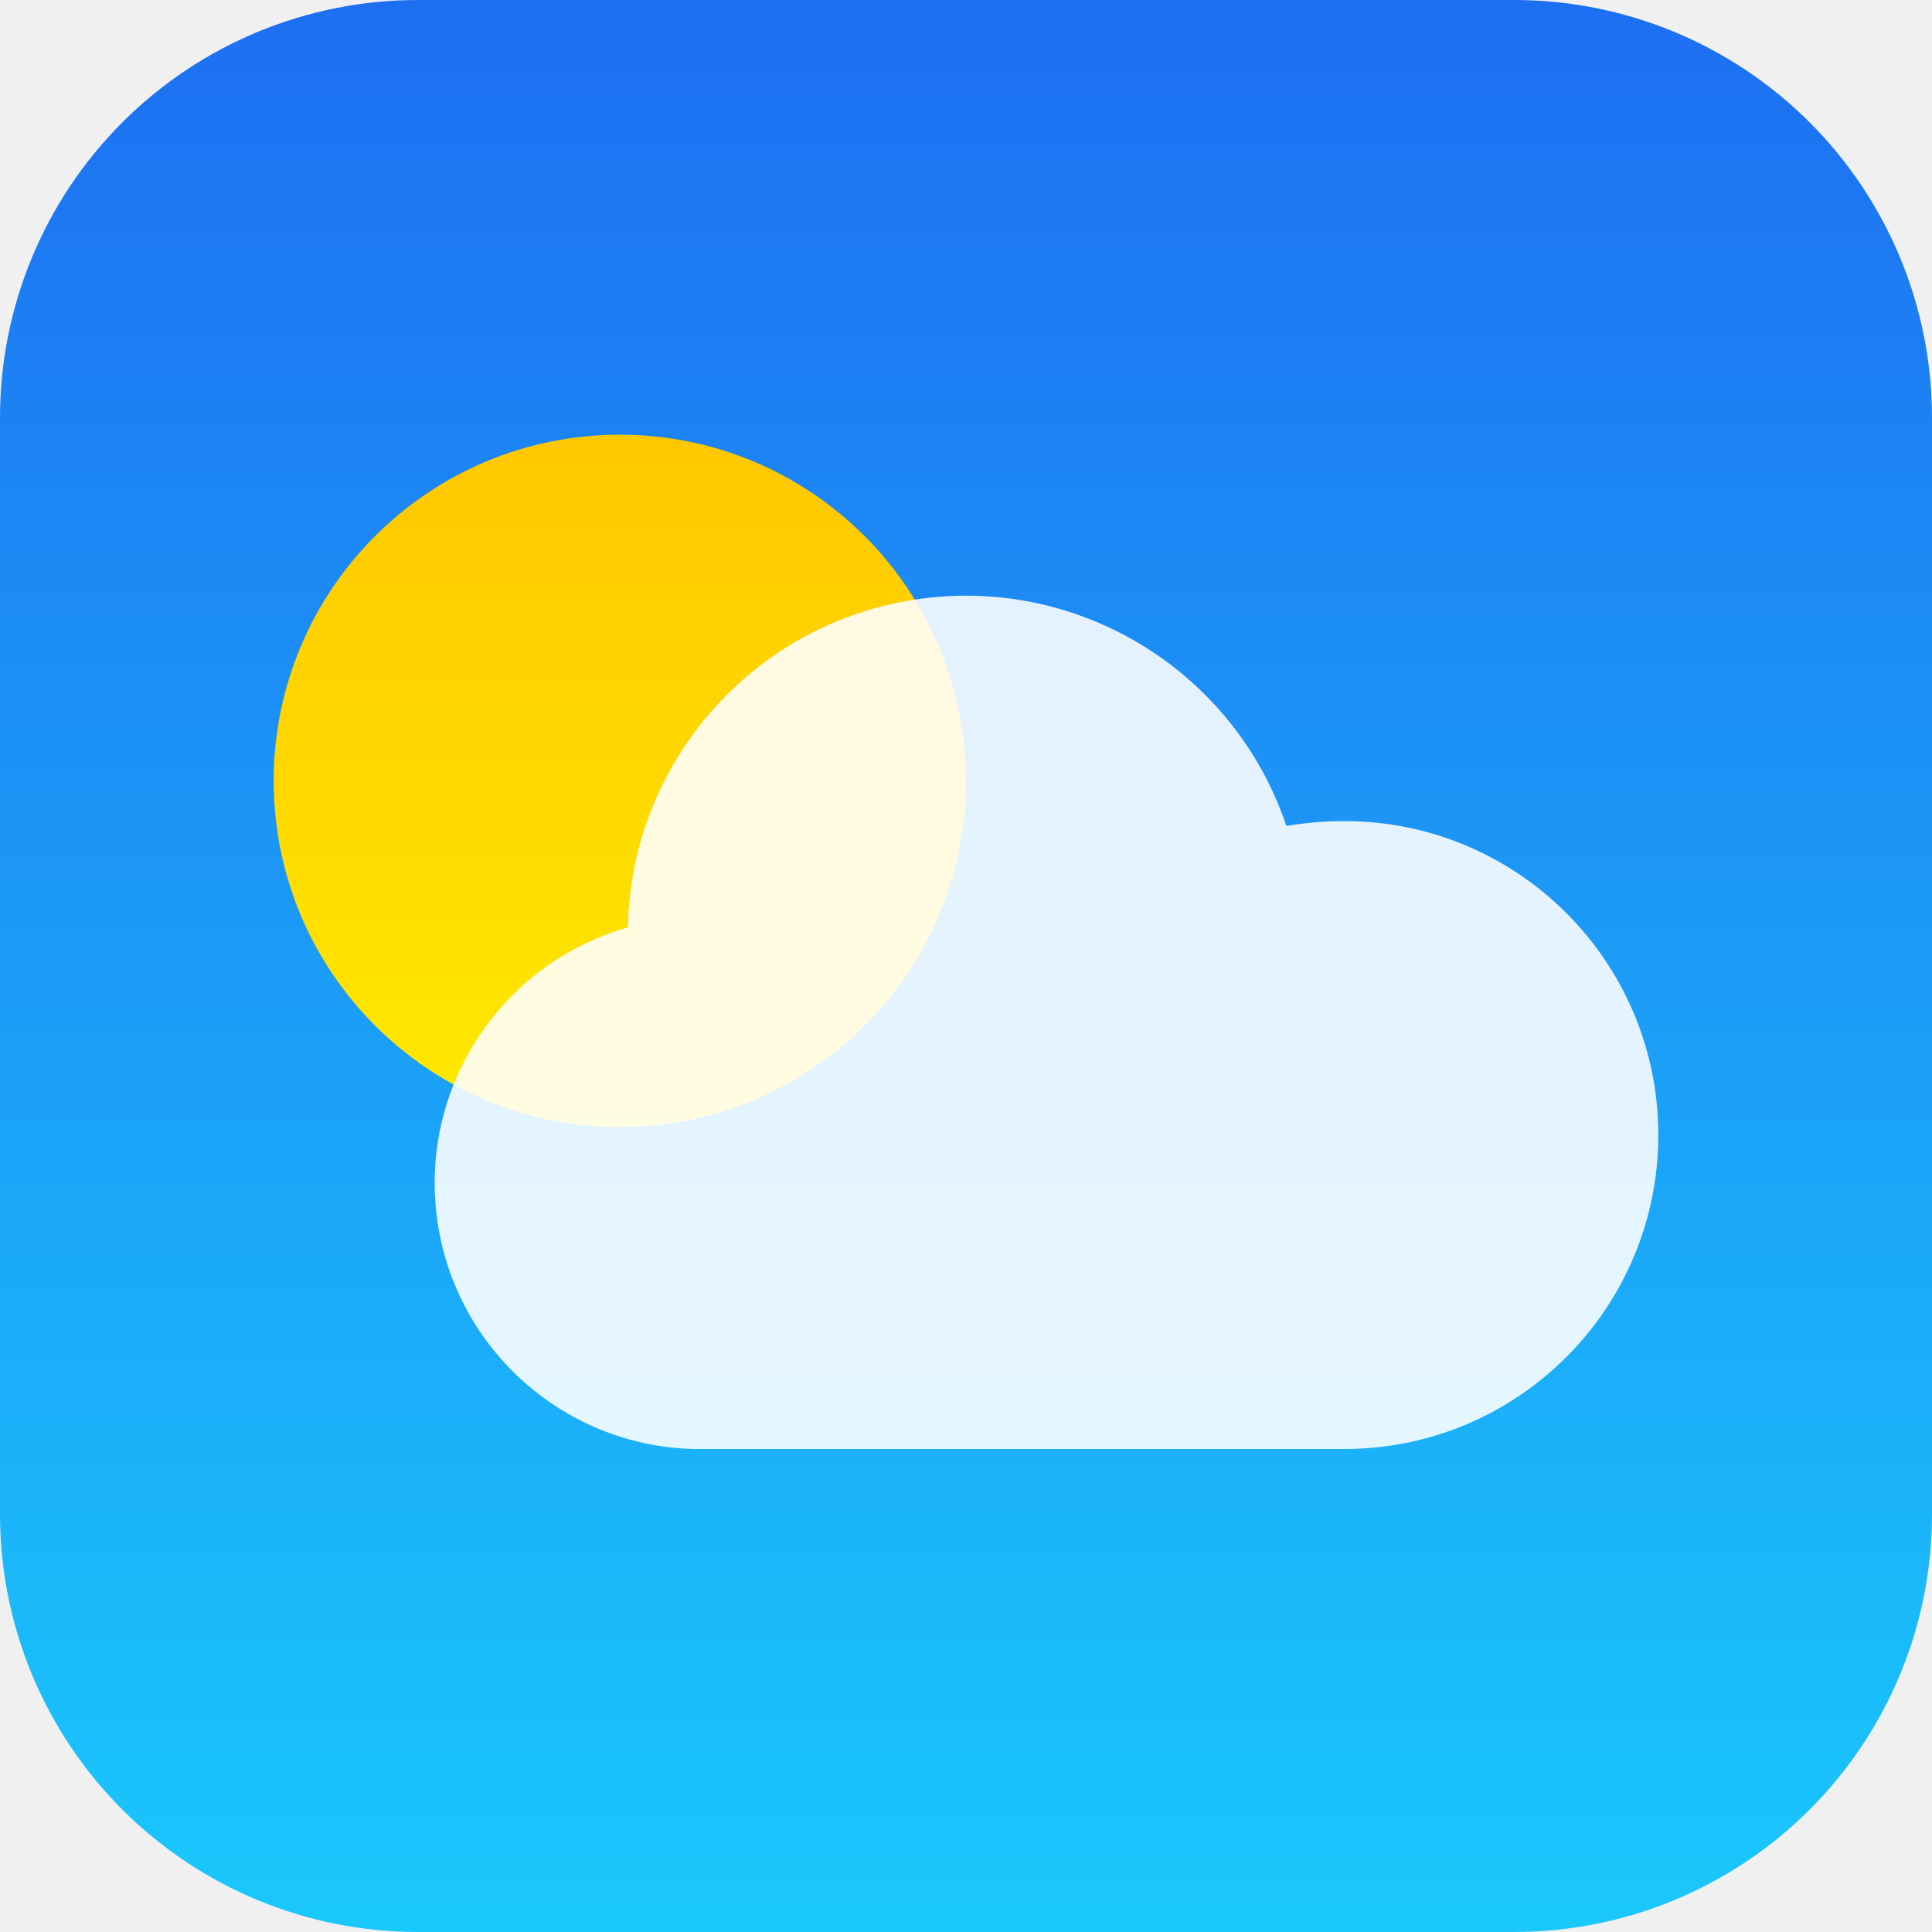
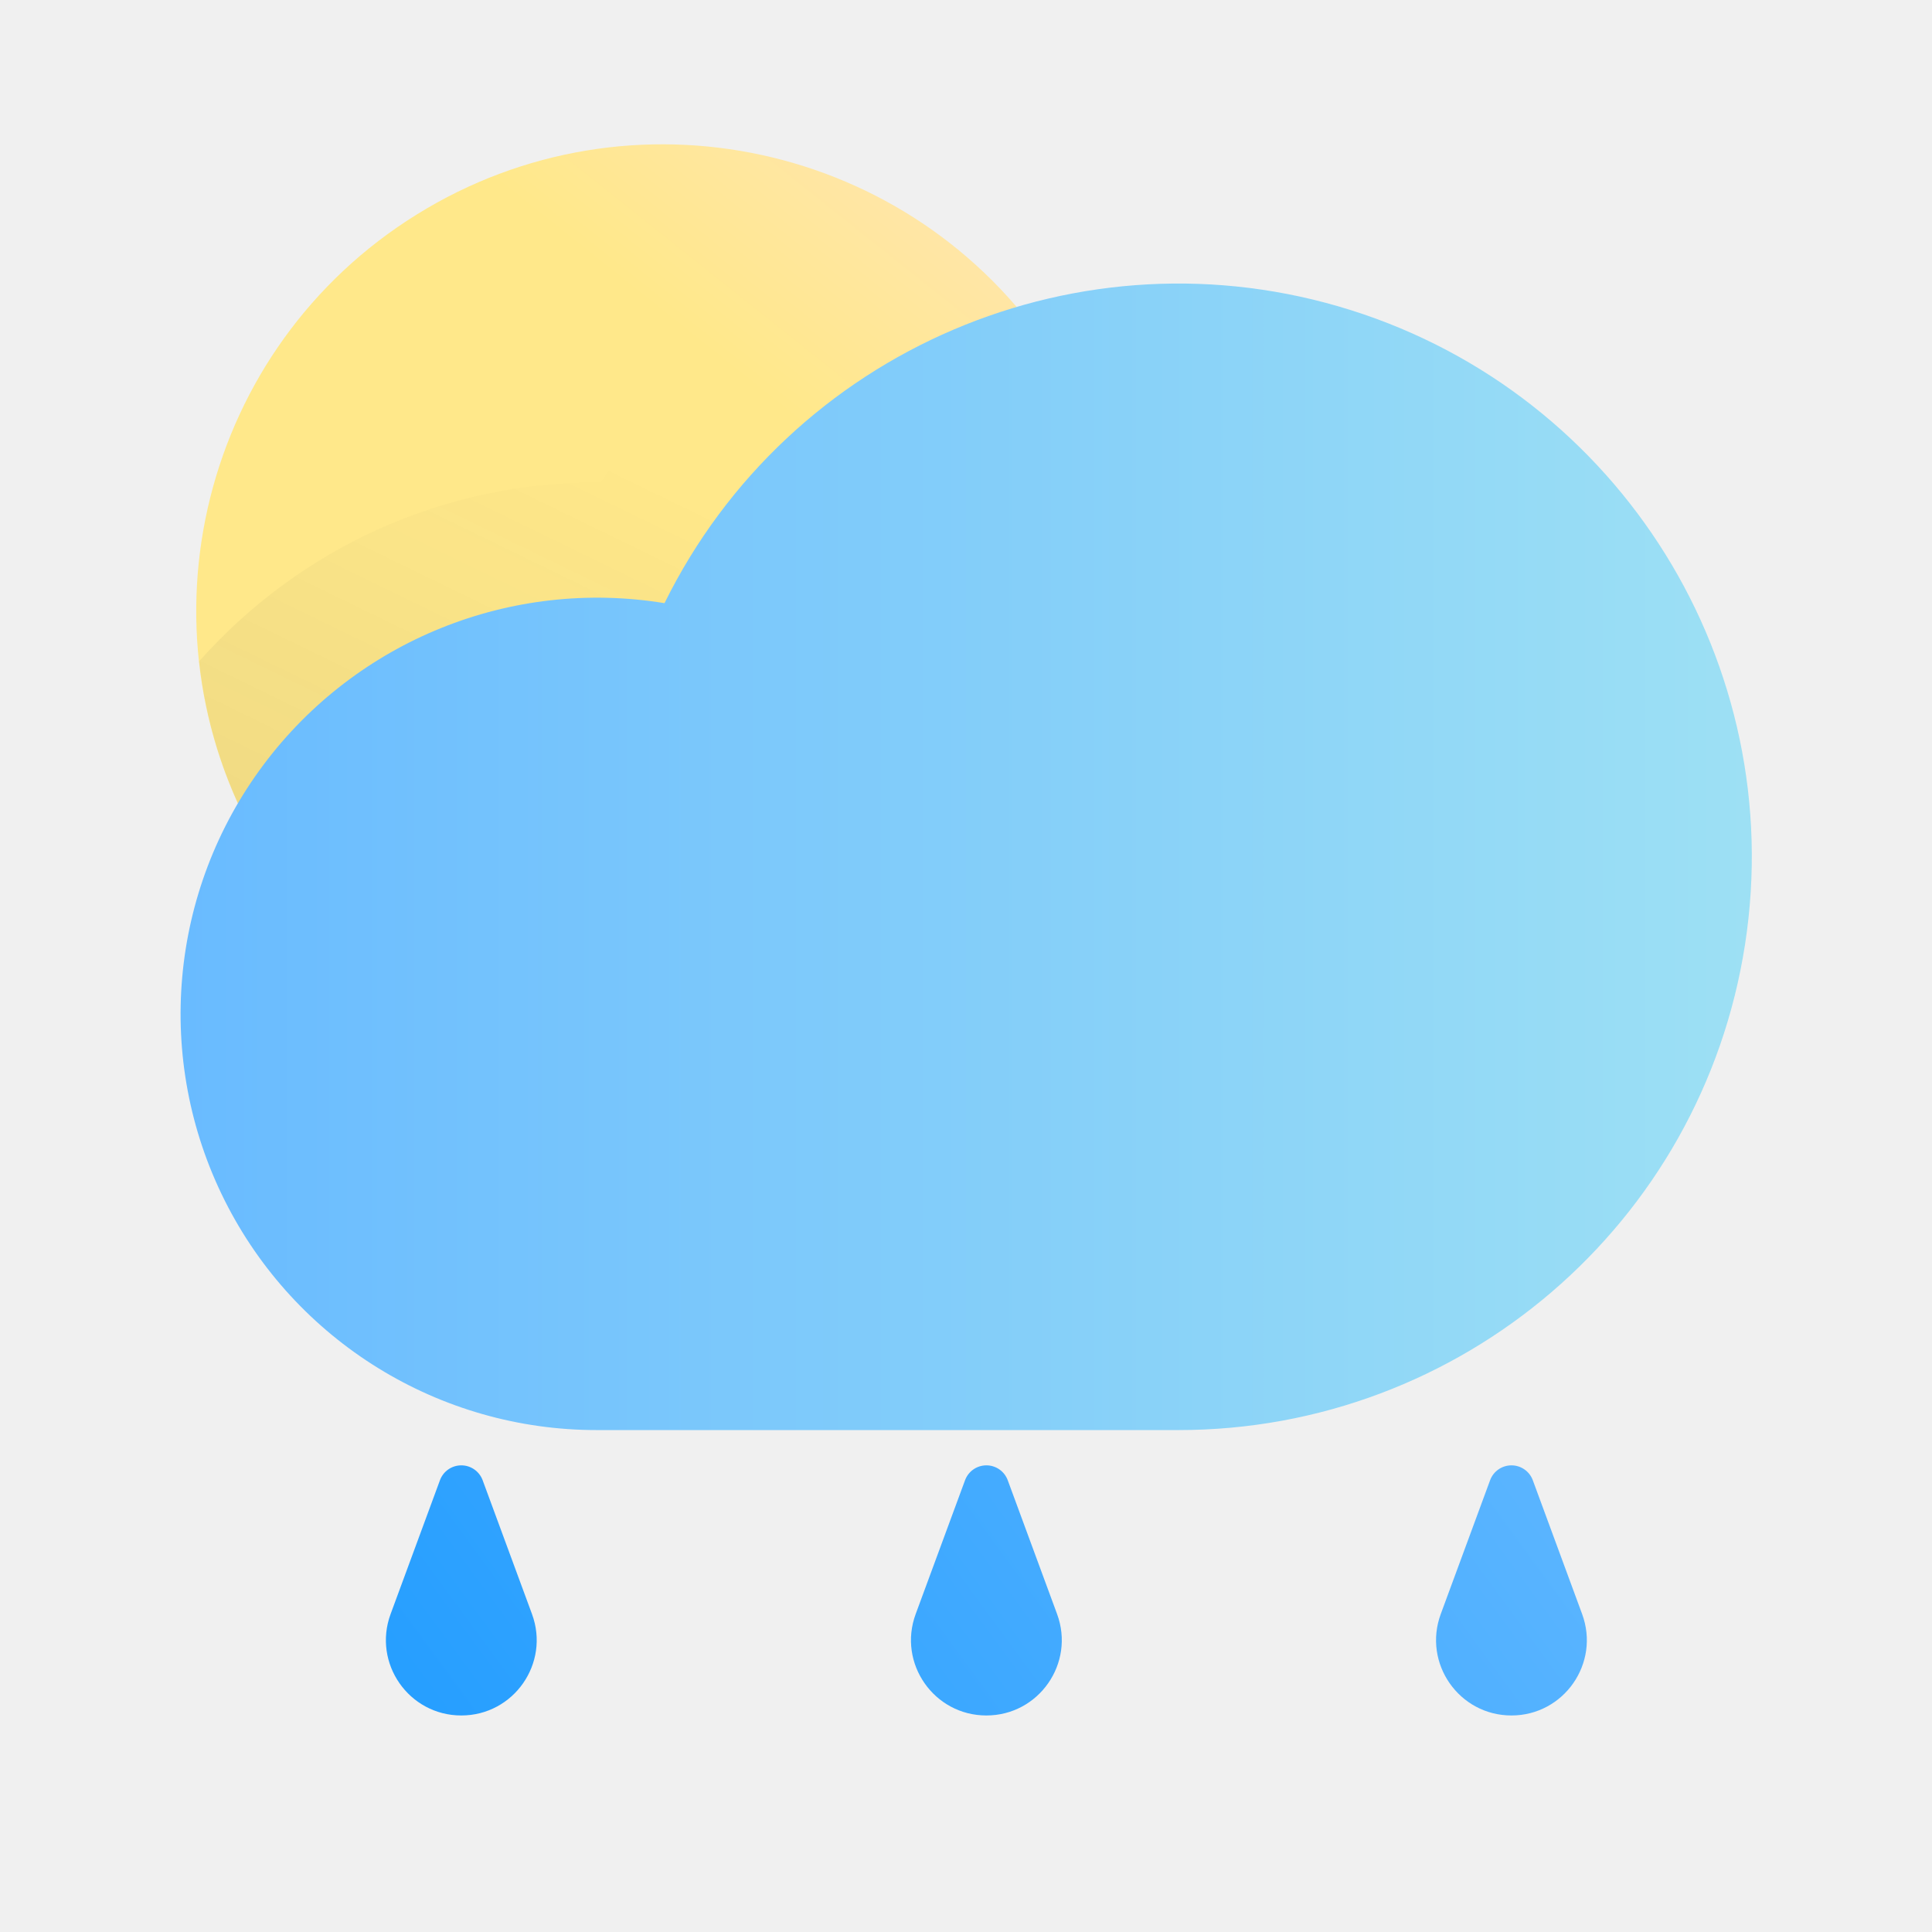
- <svg xmlns="http://www.w3.org/2000/svg" data-name="Layer 1" viewBox="0 0 120 120" id="weather">
+ <svg xmlns="http://www.w3.org/2000/svg" xmlns:xlink="http://www.w3.org/1999/xlink" data-name="Layer 2" id="Layer_2" viewBox="0 0 2010 2010">
  <defs>
-     <linearGradient id="a" x1="60" x2="60" y1="-725.988" y2="-845.988" gradientTransform="matrix(1 0 0 -1 0 -725.988)" gradientUnits="userSpaceOnUse">
-       <stop offset="0" stop-color="#1d6ff2" />
-       <stop offset="1" stop-color="#1ac8fc" />
+     <style>.cls-1{fill:url(#linear-gradient);}.cls-2{fill:url(#linear-gradient-2);}.cls-3{fill:url(#linear-gradient-3);}.cls-4{fill:url(#linear-gradient-4);}.cls-5{opacity:0.1;fill:url(#linear-gradient-5);}.cls-6{fill:url(#linear-gradient-6);}</style>
+     <linearGradient gradientUnits="userSpaceOnUse" id="linear-gradient" x1="-29.51" x2="1052.68" y1="1310.92" y2="-49.54">
+       <stop offset="0.7" stop-color="#ffe88a" />
+       <stop offset="1" stop-color="#ffe4c5" />
    </linearGradient>
-     <linearGradient id="b" x1="-550.983" x2="-550.983" y1="-440.505" y2="-442.505" gradientTransform="matrix(21.5 0 0 -21.5 11884.645 -9443.866)" gradientUnits="userSpaceOnUse">
-       <stop offset="0" stop-color="#ffc700" />
-       <stop offset="1" stop-color="#ffea00" />
+     <linearGradient gradientUnits="userSpaceOnUse" id="linear-gradient-2" x1="1517.81" x2="137.65" y1="899.78" y2="1912.32">
+       <stop offset="0" stop-color="#69bbff" />
+       <stop offset="1" stop-color="#1798ff" />
+     </linearGradient>
+     <linearGradient id="linear-gradient-3" x1="1708.95" x2="328.79" xlink:href="#linear-gradient-2" y1="1160.32" y2="2172.86" />
+     <linearGradient id="linear-gradient-4" x1="1900.09" x2="519.93" xlink:href="#linear-gradient-2" y1="1420.86" y2="2433.4" />
+     <linearGradient gradientUnits="userSpaceOnUse" id="linear-gradient-5" x1="352.85" x2="685.61" y1="1180.88" y2="497.22">
+       <stop offset="0" stop-color="#1e2121" />
+       <stop offset="1" stop-color="#1e2121" stop-opacity="0" />
+     </linearGradient>
+     <linearGradient gradientUnits="userSpaceOnUse" id="linear-gradient-6" x1="188.04" x2="1821.96" y1="891.69" y2="891.69">
+       <stop offset="0" stop-color="#69bbff" />
+       <stop offset="1" stop-color="#9de0f4" />
    </linearGradient>
  </defs>
-   <path fill="url(#a)" d="M26,0H94a25.948,25.948,0,0,1,26,26V94a25.948,25.948,0,0,1-26,26H26A25.948,25.948,0,0,1,0,94V26A25.948,25.948,0,0,1,26,0Z" />
-   <circle cx="38.5" cy="48.5" r="21.5" fill="url(#b)" />
-   <path fill="#fff" fill-rule="evenodd" style="isolation:isolate" d="M43,90a16.519,16.519,0,0,1-4-32.4,21.001,21.001,0,0,1,40.9-6.3,21.861,21.861,0,0,1,3.6-.3,19.5,19.5,0,0,1,0,39H43Z" opacity=".88" />
+   <path class="cls-1" d="M334.2,915.59c-1.47,0-2.94,0-4.42-.13a75,75,0,0,1-60.51-37.31,485.26,485.26,0,0,1,824.19-511.54,75,75,0,0,1-34.36,111.15A447,447,0,0,0,805.87,740.82a75,75,0,0,1-94.51,45.72,284.09,284.09,0,0,0-219.1,16.2,285.71,285.71,0,0,0-98,82.77A75,75,0,0,1,334.2,915.59Z" />
+   <path class="cls-2" d="M479.92,1784.73h0c-54.55,0-92.42-54.33-73.55-105.51L457.71,1540a23.67,23.67,0,0,1,22.21-15.49h0A23.68,23.68,0,0,1,502.14,1540l51.34,139.24C572.35,1730.4,534.48,1784.73,479.92,1784.73Z" />
+   <path class="cls-3" d="M1026.2,1784.73h0c-54.55,0-92.43-54.33-73.56-105.51L1004,1540a23.68,23.68,0,0,1,22.22-15.49h0a23.66,23.66,0,0,1,22.21,15.49l51.34,139.24C1118.63,1730.4,1080.75,1784.73,1026.2,1784.73Z" />
+   <path class="cls-4" d="M1572.47,1784.73h0c-54.55,0-92.42-54.33-73.55-105.51L1550.26,1540a23.67,23.67,0,0,1,22.21-15.49h0a23.68,23.68,0,0,1,22.22,15.49L1646,1679.22C1664.9,1730.4,1627,1784.73,1572.47,1784.73Z" />
+   <path class="cls-5" d="M954.43,228.87A715.8,715.8,0,0,0,625,501.84h-4A552,552,0,0,0,207.17,688.09a484.58,484.58,0,0,0,62.1,190.06,75,75,0,0,0,60.51,37.31c1.48.09,3,.13,4.42.13a75,75,0,0,0,60.05-30.08,285.71,285.71,0,0,1,98-82.77,284.09,284.09,0,0,1,219.1-16.2,75,75,0,0,0,94.51-45.72A447,447,0,0,1,1059.1,477.76a75,75,0,0,0,34.36-111.15A486,486,0,0,0,954.43,228.87Z" />
+   <path class="cls-6" d="M1225.84,1487.81H621A432.85,432.85,0,0,1,274.14,795.66,433.61,433.61,0,0,1,691.33,627.52a596.37,596.37,0,1,1,534.51,860.29Z" />
</svg>
